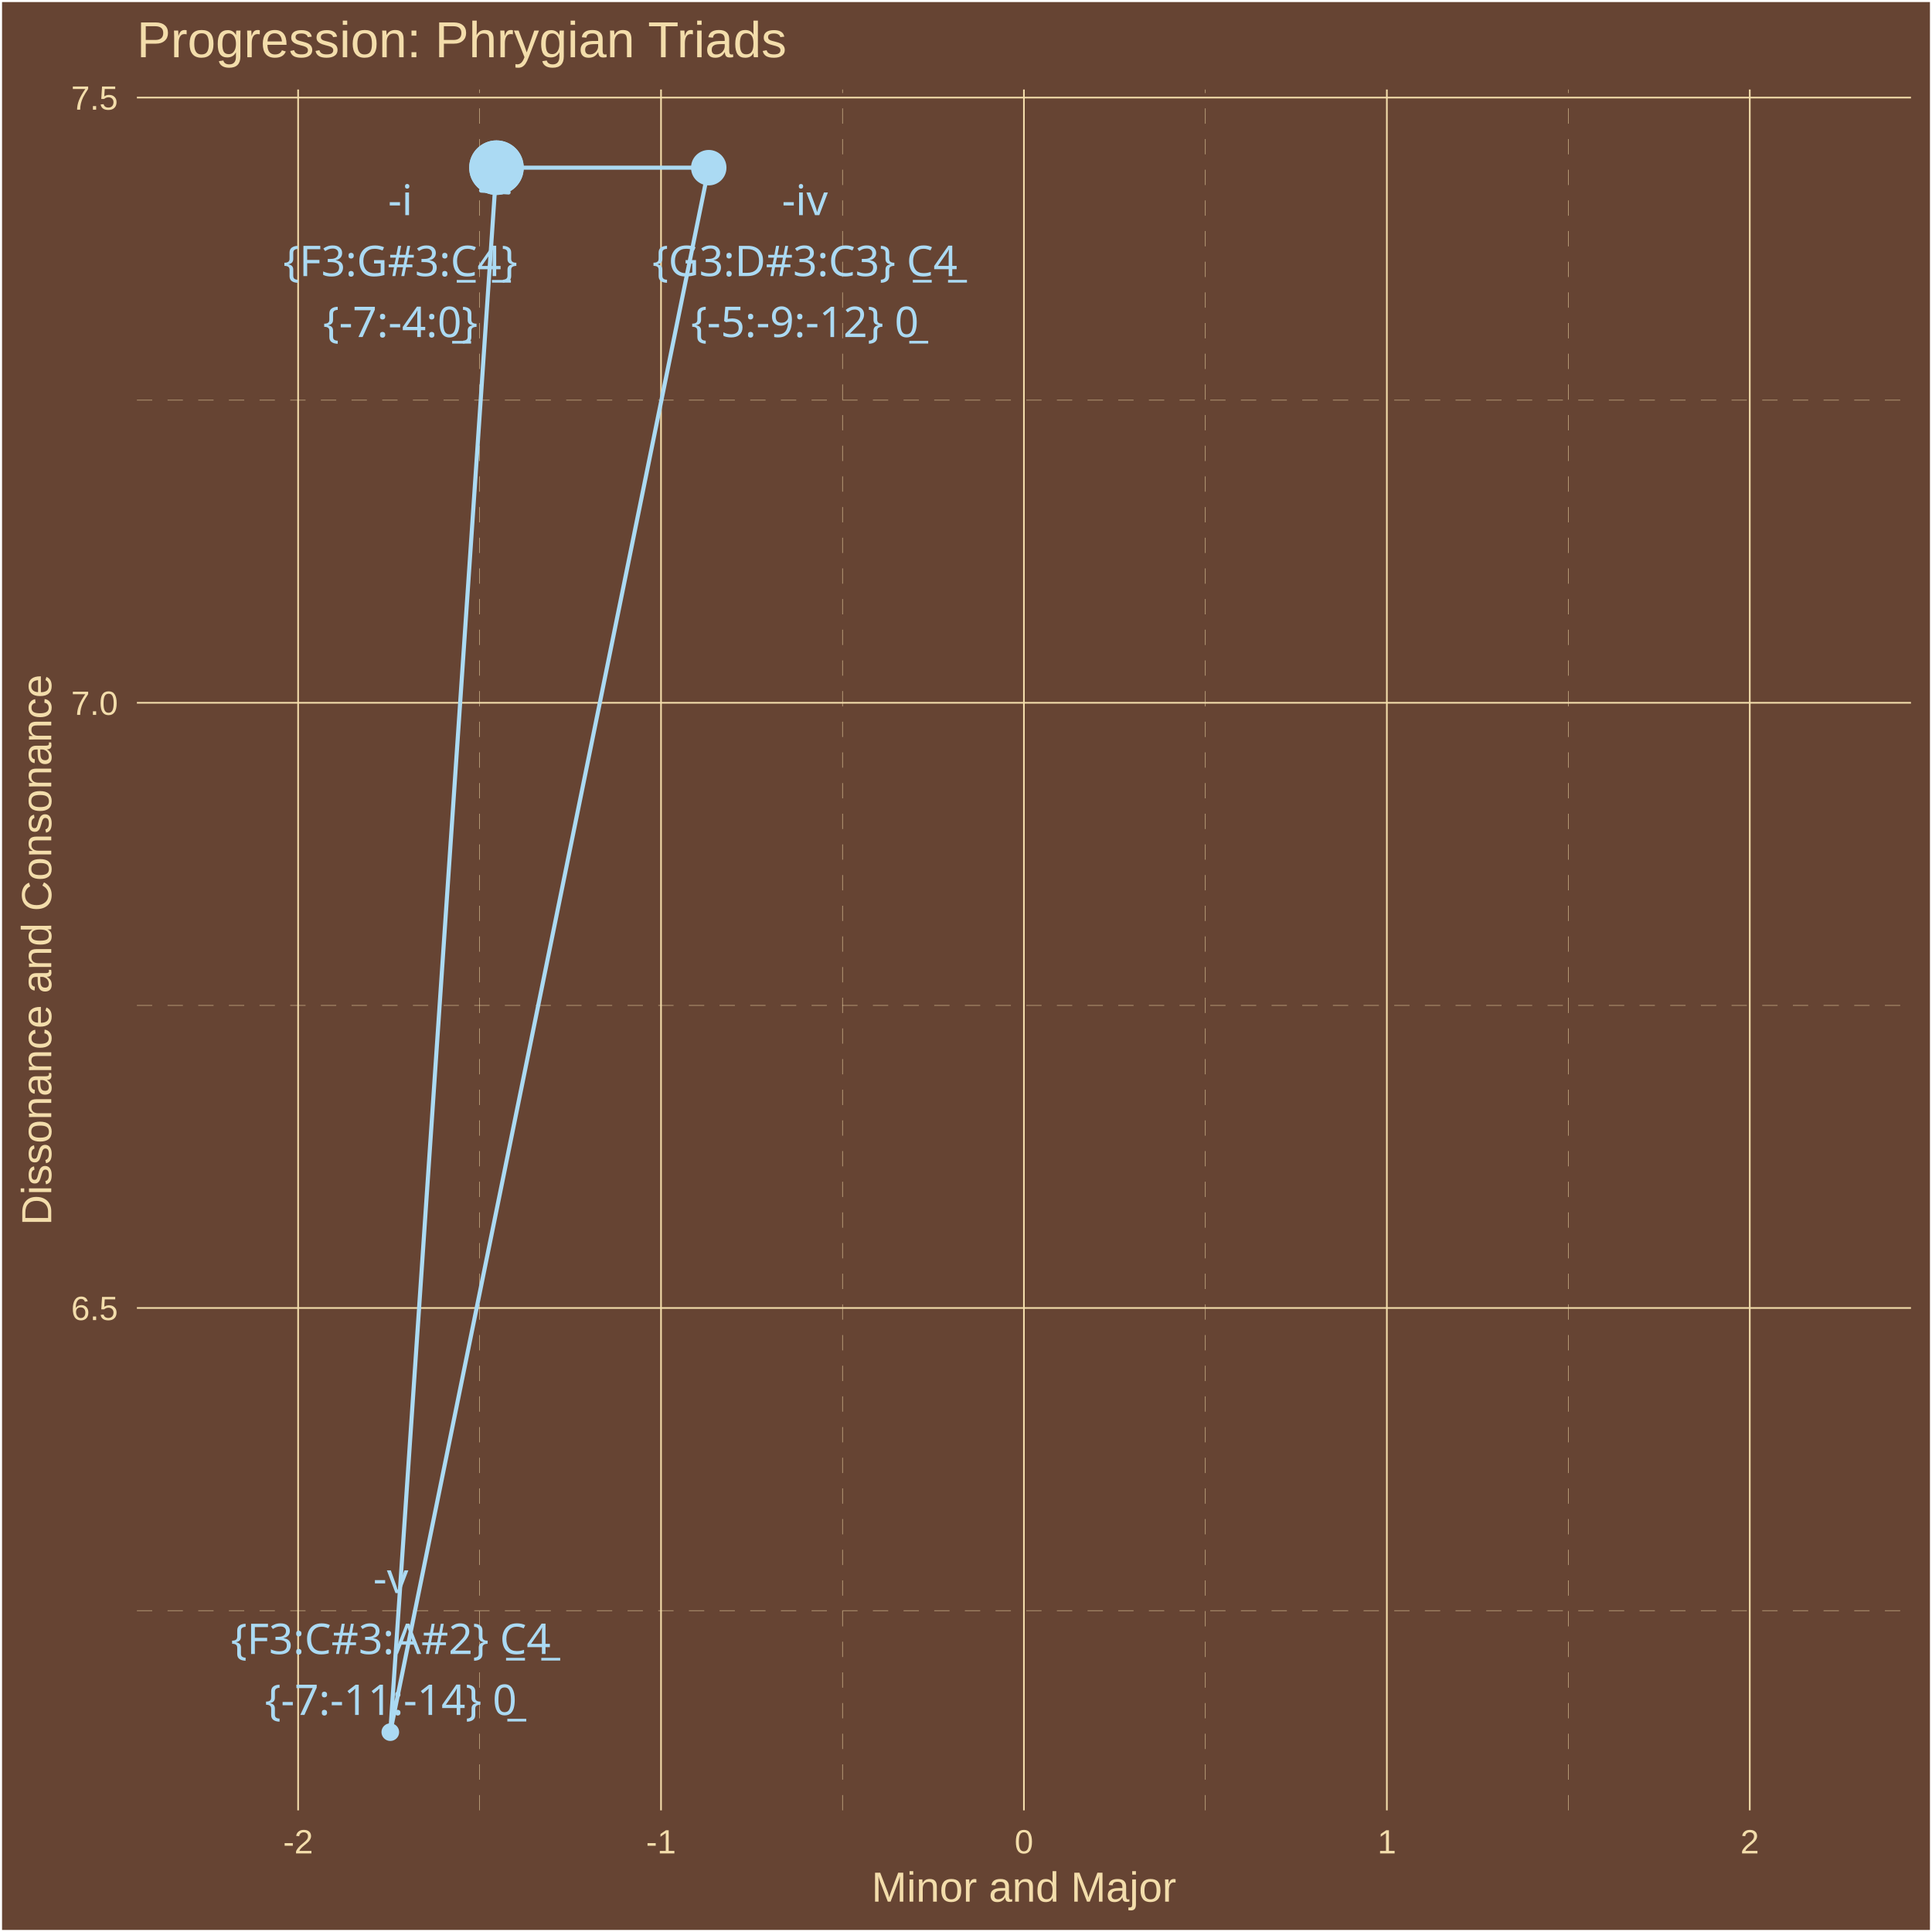
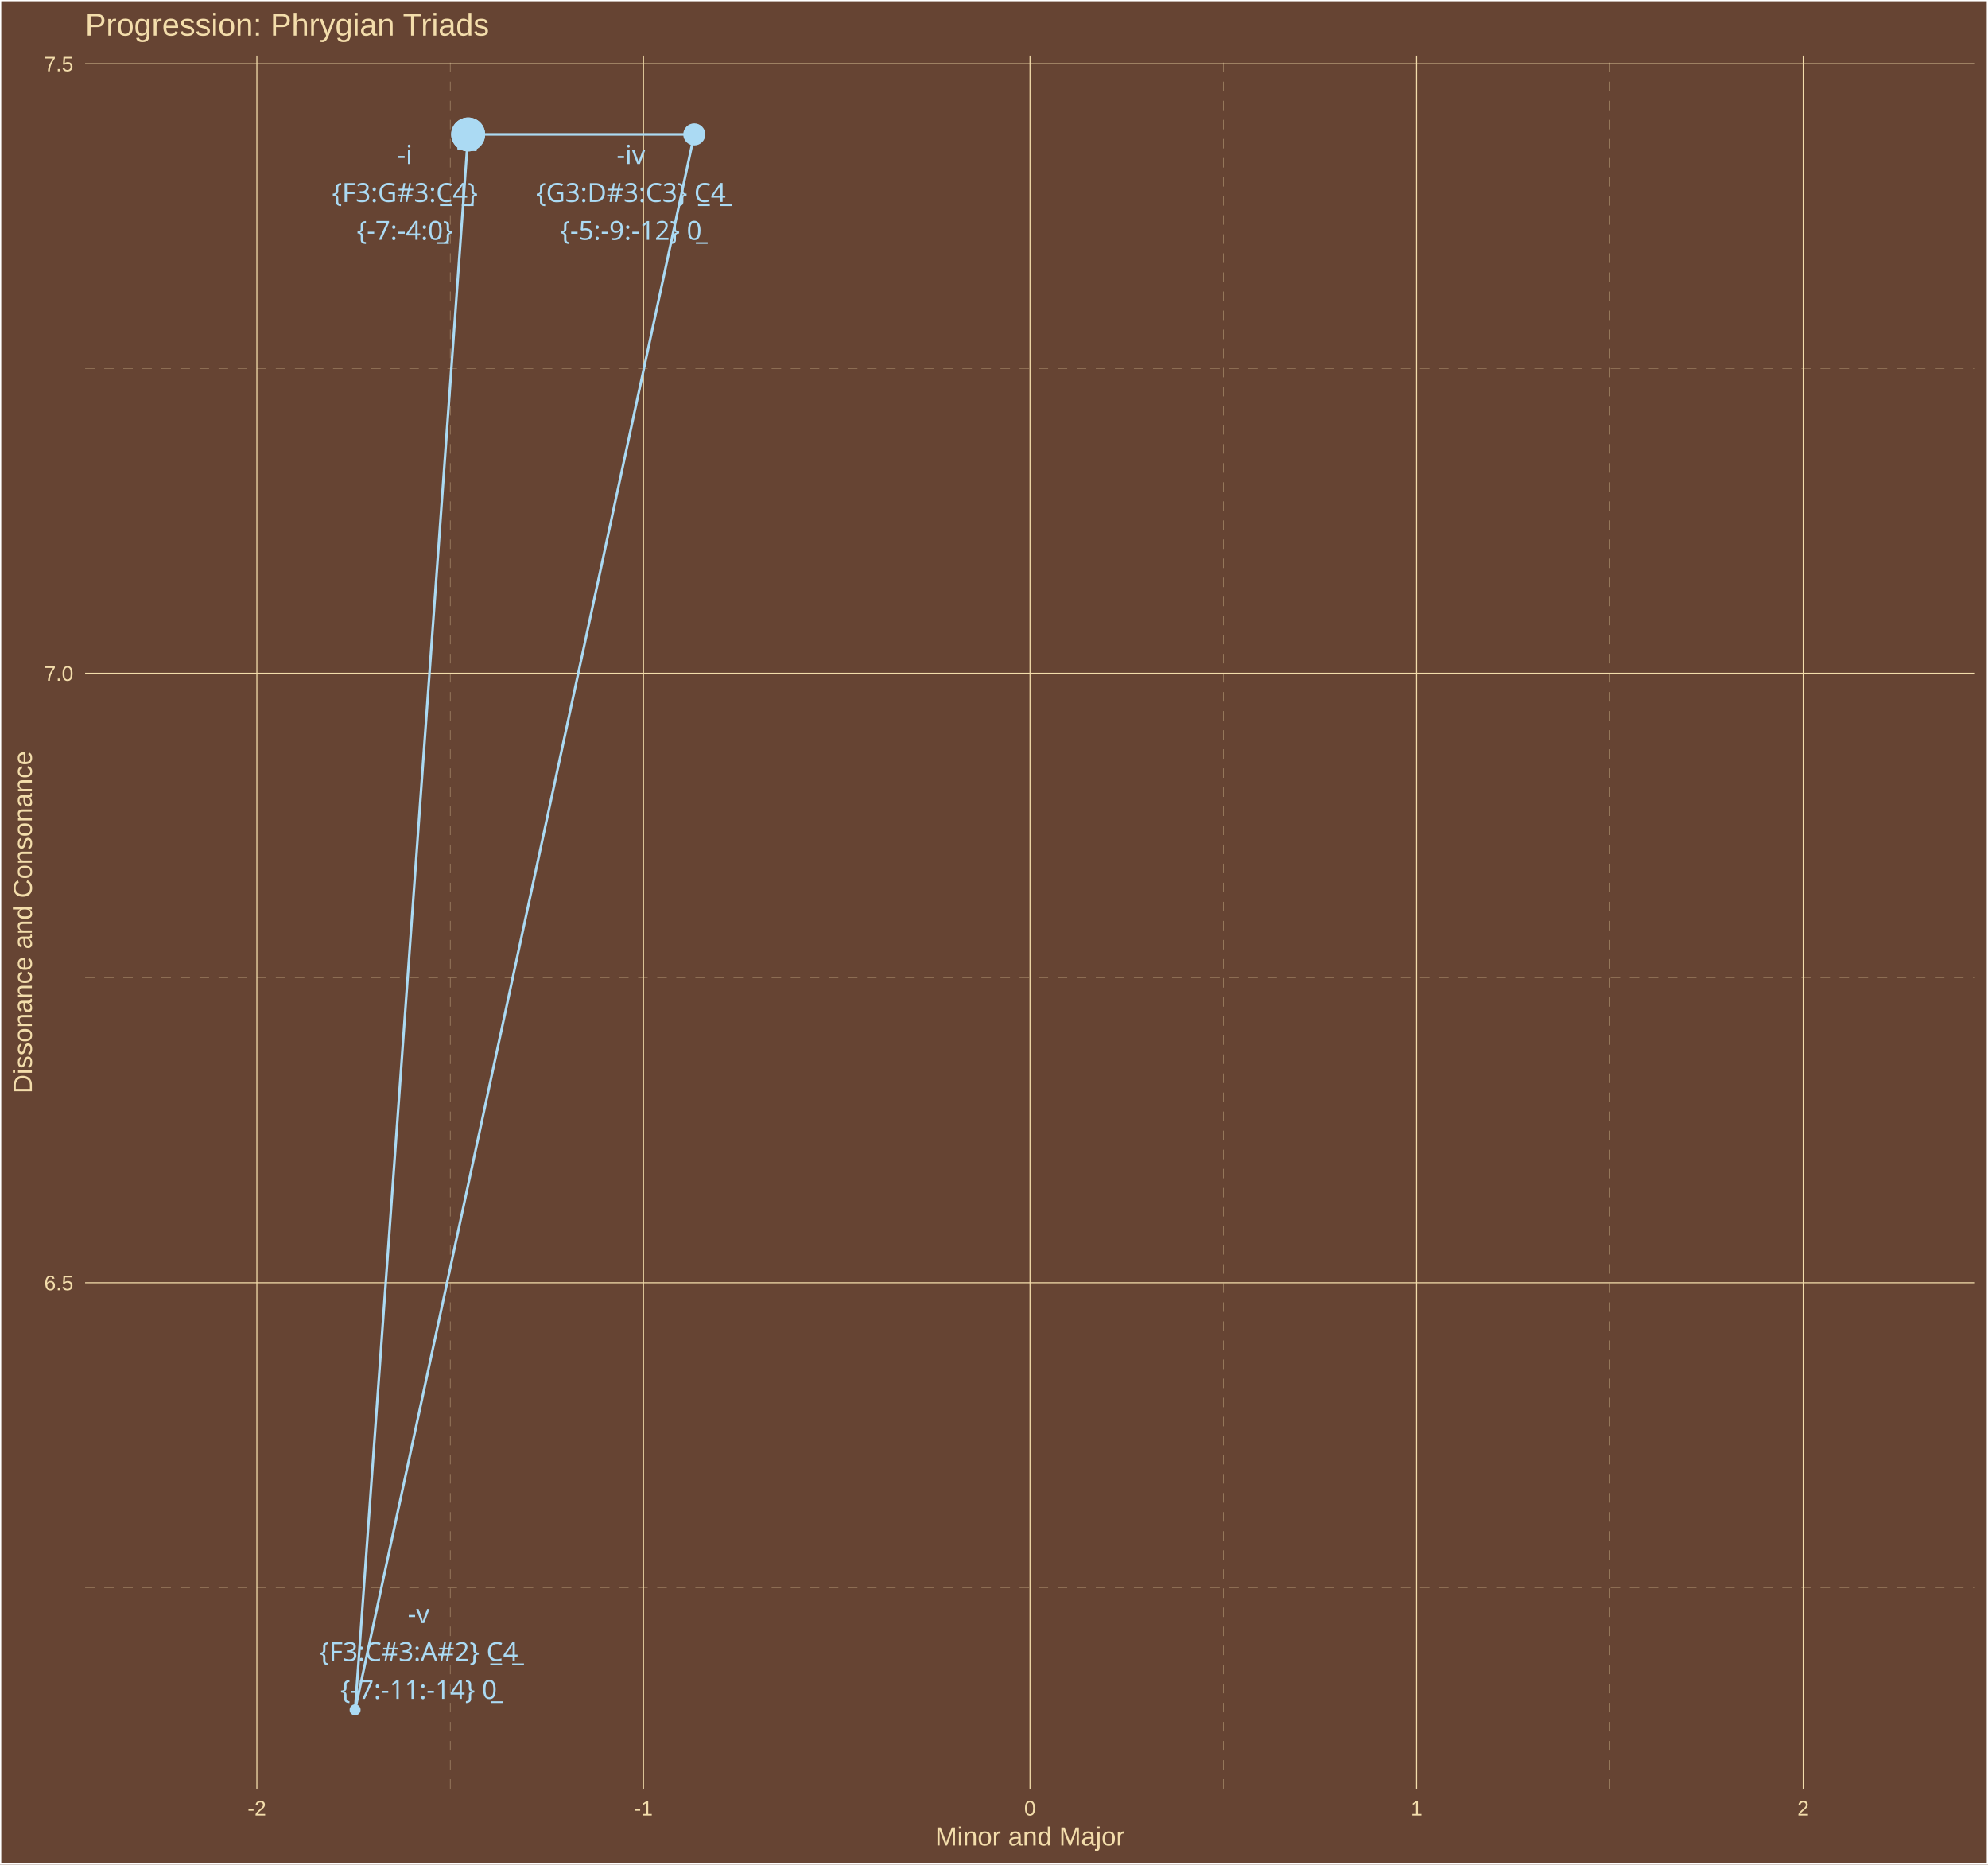
- <svg xmlns="http://www.w3.org/2000/svg" class="svglite" width="504.00pt" height="504.00pt" viewBox="0 0 504.00 504.00">
+ <svg xmlns="http://www.w3.org/2000/svg" class="svglite" width="834.00pt" height="782.00pt" viewBox="0 0 834.00 782.00">
  <defs>
    <style type="text/css">
    .svglite line, .svglite polyline, .svglite polygon, .svglite path, .svglite rect, .svglite circle {
      fill: none;
      stroke: #000000;
      stroke-linecap: round;
      stroke-linejoin: round;
      stroke-miterlimit: 10.00;
    }
    .svglite text {
      white-space: pre;
    }
  </style>
  </defs>
  <rect width="100%" height="100%" style="stroke: none; fill: #664433;" />
  <defs>
-     <clipPath id="cpMC4wMHw1MDQuMDB8MC4wMHw1MDQuMDA=">
-       <rect x="0.00" y="0.00" width="504.00" height="504.00" />
+     <clipPath id="cpMC4wMHw4MzQuMDB8MC4wMHw3ODIuMDA=">
+       <rect x="0.00" y="0.00" width="834.00" height="782.00" />
    </clipPath>
  </defs>
-   <g clip-path="url(#cpMC4wMHw1MDQuMDB8MC4wMHw1MDQuMDA=)">
-     <rect x="-0" y="-0" width="504.00" height="504.00" style="stroke-width: 1.07; stroke: #FFFFFF; fill: #664433;" />
+   <g clip-path="url(#cpMC4wMHw4MzQuMDB8MC4wMHw3ODIuMDA=)">
+     <rect x="-0" y="0" width="834.00" height="782.00" style="stroke-width: 1.07; stroke: #FFFFFF; fill: #664433;" />
  </g>
  <defs>
-     <clipPath id="cpMzUuNzF8NDk4LjUyfDIzLjM0fDQ3Mi4yNw==">
-       <rect x="35.71" y="23.34" width="462.81" height="448.93" />
+     <clipPath id="cpMzUuNzF8ODI4LjUyfDIzLjM0fDc1MC4yNw==">
+       <rect x="35.71" y="23.34" width="792.81" height="726.93" />
    </clipPath>
  </defs>
-   <g clip-path="url(#cpMzUuNzF8NDk4LjUyfDIzLjM0fDQ3Mi4yNw==)">
-     <rect x="35.71" y="23.34" width="462.81" height="448.93" style="stroke-width: 1.07; stroke: none; fill: #664433;" />
-     <polyline points="35.71,420.16 498.52,420.16 " style="stroke-width: 0.11; stroke: #F3DDAB; stroke-dasharray: 4.00,4.00; stroke-linecap: butt;" />
-     <polyline points="35.71,262.28 498.52,262.28 " style="stroke-width: 0.11; stroke: #F3DDAB; stroke-dasharray: 4.00,4.00; stroke-linecap: butt;" />
-     <polyline points="35.71,104.40 498.52,104.40 " style="stroke-width: 0.11; stroke: #F3DDAB; stroke-dasharray: 4.00,4.00; stroke-linecap: butt;" />
-     <polyline points="125.11,472.27 125.11,23.34 " style="stroke-width: 0.11; stroke: #F3DDAB; stroke-dasharray: 4.00,4.00; stroke-linecap: butt;" />
-     <polyline points="219.78,472.27 219.78,23.34 " style="stroke-width: 0.11; stroke: #F3DDAB; stroke-dasharray: 4.00,4.00; stroke-linecap: butt;" />
-     <polyline points="314.45,472.27 314.45,23.34 " style="stroke-width: 0.11; stroke: #F3DDAB; stroke-dasharray: 4.00,4.00; stroke-linecap: butt;" />
-     <polyline points="409.12,472.27 409.12,23.34 " style="stroke-width: 0.11; stroke: #F3DDAB; stroke-dasharray: 4.00,4.00; stroke-linecap: butt;" />
-     <polyline points="35.71,341.22 498.52,341.22 " style="stroke-width: 0.43; stroke: #F3DDAB; stroke-linecap: butt;" />
-     <polyline points="35.71,183.34 498.52,183.34 " style="stroke-width: 0.43; stroke: #F3DDAB; stroke-linecap: butt;" />
-     <polyline points="35.71,25.45 498.52,25.45 " style="stroke-width: 0.43; stroke: #F3DDAB; stroke-linecap: butt;" />
-     <polyline points="77.77,472.27 77.77,23.34 " style="stroke-width: 0.43; stroke: #F3DDAB; stroke-linecap: butt;" />
-     <polyline points="172.44,472.27 172.44,23.34 " style="stroke-width: 0.43; stroke: #F3DDAB; stroke-linecap: butt;" />
-     <polyline points="267.11,472.27 267.11,23.34 " style="stroke-width: 0.43; stroke: #F3DDAB; stroke-linecap: butt;" />
-     <polyline points="361.79,472.27 361.79,23.34 " style="stroke-width: 0.43; stroke: #F3DDAB; stroke-linecap: butt;" />
-     <polyline points="456.46,472.27 456.46,23.34 " style="stroke-width: 0.43; stroke: #F3DDAB; stroke-linecap: butt;" />
-     <circle cx="129.51" cy="43.74" r="1.95" style="stroke-width: 0.71; stroke: #ABDAF3; fill: #ABDAF3;" />
-     <circle cx="184.89" cy="43.74" r="1.95" style="stroke-width: 0.71; stroke: #ABDAF3; fill: #ABDAF3;" />
-     <circle cx="101.82" cy="451.86" r="1.95" style="stroke-width: 0.71; stroke: #ABDAF3; fill: #ABDAF3;" />
-     <circle cx="129.51" cy="43.74" r="1.95" style="stroke-width: 0.71; stroke: #ABDAF3; fill: #ABDAF3;" />
-     <circle cx="129.51" cy="43.74" r="6.76" style="stroke-width: 0.71; stroke: #ABDAF3; fill: #ABDAF3;" />
-     <circle cx="184.89" cy="43.74" r="4.27" style="stroke-width: 0.71; stroke: #ABDAF3; fill: #ABDAF3;" />
-     <circle cx="101.82" cy="451.86" r="1.42" style="stroke-width: 0.71; stroke: #ABDAF3; fill: #ABDAF3;" />
-     <circle cx="129.51" cy="43.74" r="6.76" style="stroke-width: 0.71; stroke: #ABDAF3; fill: #ABDAF3;" />
-     <polyline points="129.51,43.74 184.89,43.74 101.82,451.86 129.51,43.74 " style="stroke-width: 1.07; stroke: #ABDAF3; stroke-linecap: butt;" />
-     <polygon points="132.68,50.21 129.51,43.74 125.50,49.72 " style="stroke-width: 1.07; stroke: #ABDAF3; stroke-linecap: butt; fill: #ABDAF3;" />
-     <text x="104.44" y="56.13" text-anchor="middle" style="font-size: 11.04px;fill: #ABDAF3; font-family: &quot;Arial Unicode MS&quot;;" textLength="6.12px" lengthAdjust="spacingAndGlyphs">-i</text>
-     <text x="104.44" y="72.03" text-anchor="middle" style="font-size: 11.04px;fill: #ABDAF3; font-family: &quot;Arial Unicode MS&quot;;" textLength="61.33px" lengthAdjust="spacingAndGlyphs">{F3:G#3:C̲4̲}</text>
-     <text x="104.44" y="87.93" text-anchor="middle" style="font-size: 11.04px;fill: #ABDAF3; font-family: &quot;Arial Unicode MS&quot;;" textLength="39.25px" lengthAdjust="spacingAndGlyphs">{-7:-4:0̲}</text>
-     <text x="209.97" y="56.13" text-anchor="middle" style="font-size: 11.04px;fill: #ABDAF3; font-family: &quot;Arial Unicode MS&quot;;" textLength="11.64px" lengthAdjust="spacingAndGlyphs">-iv</text>
-     <text x="209.97" y="72.02" text-anchor="middle" style="font-size: 11.04px;fill: #ABDAF3; font-family: &quot;Arial Unicode MS&quot;;" textLength="79.72px" lengthAdjust="spacingAndGlyphs">{G3:D#3:C3} C̲4̲</text>
-     <text x="209.97" y="87.92" text-anchor="middle" style="font-size: 11.04px;fill: #ABDAF3; font-family: &quot;Arial Unicode MS&quot;;" textLength="58.26px" lengthAdjust="spacingAndGlyphs">{-5:-9:-12} 0̲</text>
-     <text x="101.95" y="415.59" text-anchor="middle" style="font-size: 11.04px;fill: #ABDAF3; font-family: &quot;Arial Unicode MS&quot;;" textLength="9.19px" lengthAdjust="spacingAndGlyphs">-v</text>
-     <text x="101.95" y="431.48" text-anchor="middle" style="font-size: 11.04px;fill: #ABDAF3; font-family: &quot;Arial Unicode MS&quot;;" textLength="83.40px" lengthAdjust="spacingAndGlyphs">{F3:C#3:A#2} C̲4̲</text>
-     <text x="101.95" y="447.38" text-anchor="middle" style="font-size: 11.04px;fill: #ABDAF3; font-family: &quot;Arial Unicode MS&quot;;" textLength="64.40px" lengthAdjust="spacingAndGlyphs">{-7:-11:-14} 0̲</text>
+   <g clip-path="url(#cpMzUuNzF8ODI4LjUyfDIzLjM0fDc1MC4yNw==)">
+     <rect x="35.71" y="23.34" width="792.81" height="726.93" style="stroke-width: 1.07; stroke: none; fill: #664433;" />
+     <polyline points="35.71,665.89 828.52,665.89 " style="stroke-width: 0.11; stroke: #F3DDAB; stroke-dasharray: 4.00,4.00; stroke-linecap: butt;" />
+     <polyline points="35.71,410.24 828.52,410.24 " style="stroke-width: 0.11; stroke: #F3DDAB; stroke-dasharray: 4.00,4.00; stroke-linecap: butt;" />
+     <polyline points="35.71,154.59 828.52,154.59 " style="stroke-width: 0.11; stroke: #F3DDAB; stroke-dasharray: 4.00,4.00; stroke-linecap: butt;" />
+     <polyline points="188.85,750.27 188.85,23.34 " style="stroke-width: 0.11; stroke: #F3DDAB; stroke-dasharray: 4.00,4.00; stroke-linecap: butt;" />
+     <polyline points="351.03,750.27 351.03,23.34 " style="stroke-width: 0.11; stroke: #F3DDAB; stroke-dasharray: 4.00,4.00; stroke-linecap: butt;" />
+     <polyline points="513.20,750.27 513.20,23.34 " style="stroke-width: 0.11; stroke: #F3DDAB; stroke-dasharray: 4.00,4.00; stroke-linecap: butt;" />
+     <polyline points="675.38,750.27 675.38,23.34 " style="stroke-width: 0.11; stroke: #F3DDAB; stroke-dasharray: 4.00,4.00; stroke-linecap: butt;" />
+     <polyline points="35.71,538.07 828.52,538.07 " style="stroke-width: 0.43; stroke: #F3DDAB; stroke-linecap: butt;" />
+     <polyline points="35.71,282.42 828.52,282.42 " style="stroke-width: 0.43; stroke: #F3DDAB; stroke-linecap: butt;" />
+     <polyline points="35.71,26.77 828.52,26.77 " style="stroke-width: 0.43; stroke: #F3DDAB; stroke-linecap: butt;" />
+     <polyline points="107.76,750.27 107.76,23.34 " style="stroke-width: 0.43; stroke: #F3DDAB; stroke-linecap: butt;" />
+     <polyline points="269.94,750.27 269.94,23.34 " style="stroke-width: 0.43; stroke: #F3DDAB; stroke-linecap: butt;" />
+     <polyline points="432.11,750.27 432.11,23.34 " style="stroke-width: 0.43; stroke: #F3DDAB; stroke-linecap: butt;" />
+     <polyline points="594.29,750.27 594.29,23.34 " style="stroke-width: 0.43; stroke: #F3DDAB; stroke-linecap: butt;" />
+     <polyline points="756.47,750.27 756.47,23.34 " style="stroke-width: 0.43; stroke: #F3DDAB; stroke-linecap: butt;" />
+     <circle cx="196.40" cy="56.38" r="1.95" style="stroke-width: 0.71; stroke: #ABDAF3; fill: #ABDAF3;" />
+     <circle cx="291.27" cy="56.38" r="1.95" style="stroke-width: 0.71; stroke: #ABDAF3; fill: #ABDAF3;" />
+     <circle cx="148.97" cy="717.22" r="1.95" style="stroke-width: 0.71; stroke: #ABDAF3; fill: #ABDAF3;" />
+     <circle cx="196.40" cy="56.38" r="1.95" style="stroke-width: 0.71; stroke: #ABDAF3; fill: #ABDAF3;" />
+     <circle cx="196.40" cy="56.38" r="6.76" style="stroke-width: 0.71; stroke: #ABDAF3; fill: #ABDAF3;" />
+     <circle cx="291.27" cy="56.38" r="4.27" style="stroke-width: 0.71; stroke: #ABDAF3; fill: #ABDAF3;" />
+     <circle cx="148.97" cy="717.22" r="1.42" style="stroke-width: 0.71; stroke: #ABDAF3; fill: #ABDAF3;" />
+     <circle cx="196.40" cy="56.38" r="6.76" style="stroke-width: 0.71; stroke: #ABDAF3; fill: #ABDAF3;" />
+     <polyline points="196.40,56.38 291.27,56.38 148.97,717.22 196.40,56.38 " style="stroke-width: 1.07; stroke: #ABDAF3; stroke-linecap: butt;" />
+     <polygon points="199.55,62.86 196.40,56.38 192.36,62.34 " style="stroke-width: 1.07; stroke: #ABDAF3; stroke-linecap: butt; fill: #ABDAF3;" />
+     <text x="169.85" y="68.81" text-anchor="middle" style="font-size: 11.04px;fill: #ABDAF3; font-family: &quot;Arial Unicode MS&quot;;" textLength="6.12px" lengthAdjust="spacingAndGlyphs">-i</text>
+     <text x="169.85" y="84.71" text-anchor="middle" style="font-size: 11.04px;fill: #ABDAF3; font-family: &quot;Arial Unicode MS&quot;;" textLength="61.33px" lengthAdjust="spacingAndGlyphs">{F3:G#3:C̲4̲}</text>
+     <text x="169.85" y="100.60" text-anchor="middle" style="font-size: 11.04px;fill: #ABDAF3; font-family: &quot;Arial Unicode MS&quot;;" textLength="39.25px" lengthAdjust="spacingAndGlyphs">{-7:-4:0̲}</text>
+     <text x="264.69" y="68.82" text-anchor="middle" style="font-size: 11.04px;fill: #ABDAF3; font-family: &quot;Arial Unicode MS&quot;;" textLength="11.64px" lengthAdjust="spacingAndGlyphs">-iv</text>
+     <text x="264.69" y="84.72" text-anchor="middle" style="font-size: 11.04px;fill: #ABDAF3; font-family: &quot;Arial Unicode MS&quot;;" textLength="79.72px" lengthAdjust="spacingAndGlyphs">{G3:D#3:C3} C̲4̲</text>
+     <text x="264.69" y="100.61" text-anchor="middle" style="font-size: 11.04px;fill: #ABDAF3; font-family: &quot;Arial Unicode MS&quot;;" textLength="58.26px" lengthAdjust="spacingAndGlyphs">{-5:-9:-12} 0̲</text>
+     <text x="175.62" y="680.83" text-anchor="middle" style="font-size: 11.04px;fill: #ABDAF3; font-family: &quot;Arial Unicode MS&quot;;" textLength="9.19px" lengthAdjust="spacingAndGlyphs">-v</text>
+     <text x="175.62" y="696.73" text-anchor="middle" style="font-size: 11.04px;fill: #ABDAF3; font-family: &quot;Arial Unicode MS&quot;;" textLength="83.40px" lengthAdjust="spacingAndGlyphs">{F3:C#3:A#2} C̲4̲</text>
+     <text x="175.62" y="712.62" text-anchor="middle" style="font-size: 11.04px;fill: #ABDAF3; font-family: &quot;Arial Unicode MS&quot;;" textLength="64.40px" lengthAdjust="spacingAndGlyphs">{-7:-11:-14} 0̲</text>
  </g>
-   <g clip-path="url(#cpMC4wMHw1MDQuMDB8MC4wMHw1MDQuMDA=)">
-     <text x="30.78" y="344.37" text-anchor="end" style="font-size: 8.80px;fill: #F3DDAB; font-family: &quot;Arial&quot;;" textLength="12.23px" lengthAdjust="spacingAndGlyphs">6.5</text>
-     <text x="30.78" y="186.49" text-anchor="end" style="font-size: 8.80px;fill: #F3DDAB; font-family: &quot;Arial&quot;;" textLength="12.23px" lengthAdjust="spacingAndGlyphs">7.0</text>
-     <text x="30.78" y="28.61" text-anchor="end" style="font-size: 8.80px;fill: #F3DDAB; font-family: &quot;Arial&quot;;" textLength="12.23px" lengthAdjust="spacingAndGlyphs">7.5</text>
-     <text x="77.77" y="483.50" text-anchor="middle" style="font-size: 8.80px;fill: #F3DDAB; font-family: &quot;Arial&quot;;" textLength="7.83px" lengthAdjust="spacingAndGlyphs">-2</text>
-     <text x="172.44" y="483.50" text-anchor="middle" style="font-size: 8.80px;fill: #F3DDAB; font-family: &quot;Arial&quot;;" textLength="7.83px" lengthAdjust="spacingAndGlyphs">-1</text>
-     <text x="267.11" y="483.50" text-anchor="middle" style="font-size: 8.80px;fill: #F3DDAB; font-family: &quot;Arial&quot;;" textLength="4.90px" lengthAdjust="spacingAndGlyphs">0</text>
-     <text x="361.79" y="483.50" text-anchor="middle" style="font-size: 8.80px;fill: #F3DDAB; font-family: &quot;Arial&quot;;" textLength="4.90px" lengthAdjust="spacingAndGlyphs">1</text>
-     <text x="456.46" y="483.50" text-anchor="middle" style="font-size: 8.80px;fill: #F3DDAB; font-family: &quot;Arial&quot;;" textLength="4.90px" lengthAdjust="spacingAndGlyphs">2</text>
-     <text x="267.11" y="496.09" text-anchor="middle" style="font-size: 11.00px;fill: #F3DDAB; font-family: &quot;Arial&quot;;" textLength="79.49px" lengthAdjust="spacingAndGlyphs">Minor and Major</text>
-     <text transform="translate(13.37,247.80) rotate(-90)" text-anchor="middle" style="font-size: 11.00px;fill: #F3DDAB; font-family: &quot;Arial&quot;;" textLength="143.73px" lengthAdjust="spacingAndGlyphs">Dissonance and Consonance</text>
+   <g clip-path="url(#cpMC4wMHw4MzQuMDB8MC4wMHw3ODIuMDA=)">
+     <text x="30.78" y="541.22" text-anchor="end" style="font-size: 8.80px;fill: #F3DDAB; font-family: &quot;Arial&quot;;" textLength="12.23px" lengthAdjust="spacingAndGlyphs">6.5</text>
+     <text x="30.78" y="285.57" text-anchor="end" style="font-size: 8.80px;fill: #F3DDAB; font-family: &quot;Arial&quot;;" textLength="12.23px" lengthAdjust="spacingAndGlyphs">7.0</text>
+     <text x="30.78" y="29.92" text-anchor="end" style="font-size: 8.80px;fill: #F3DDAB; font-family: &quot;Arial&quot;;" textLength="12.23px" lengthAdjust="spacingAndGlyphs">7.5</text>
+     <text x="107.76" y="761.50" text-anchor="middle" style="font-size: 8.80px;fill: #F3DDAB; font-family: &quot;Arial&quot;;" textLength="7.83px" lengthAdjust="spacingAndGlyphs">-2</text>
+     <text x="269.94" y="761.50" text-anchor="middle" style="font-size: 8.80px;fill: #F3DDAB; font-family: &quot;Arial&quot;;" textLength="7.83px" lengthAdjust="spacingAndGlyphs">-1</text>
+     <text x="432.11" y="761.50" text-anchor="middle" style="font-size: 8.80px;fill: #F3DDAB; font-family: &quot;Arial&quot;;" textLength="4.90px" lengthAdjust="spacingAndGlyphs">0</text>
+     <text x="594.29" y="761.50" text-anchor="middle" style="font-size: 8.80px;fill: #F3DDAB; font-family: &quot;Arial&quot;;" textLength="4.90px" lengthAdjust="spacingAndGlyphs">1</text>
+     <text x="756.47" y="761.50" text-anchor="middle" style="font-size: 8.80px;fill: #F3DDAB; font-family: &quot;Arial&quot;;" textLength="4.90px" lengthAdjust="spacingAndGlyphs">2</text>
+     <text x="432.11" y="774.09" text-anchor="middle" style="font-size: 11.00px;fill: #F3DDAB; font-family: &quot;Arial&quot;;" textLength="79.49px" lengthAdjust="spacingAndGlyphs">Minor and Major</text>
+     <text transform="translate(13.37,386.80) rotate(-90)" text-anchor="middle" style="font-size: 11.00px;fill: #F3DDAB; font-family: &quot;Arial&quot;;" textLength="143.73px" lengthAdjust="spacingAndGlyphs">Dissonance and Consonance</text>
    <text x="35.71" y="14.94" style="font-size: 13.20px;fill: #F3DDAB; font-family: &quot;Arial&quot;;" textLength="170.09px" lengthAdjust="spacingAndGlyphs">Progression: Phrygian Triads</text>
  </g>
</svg>
